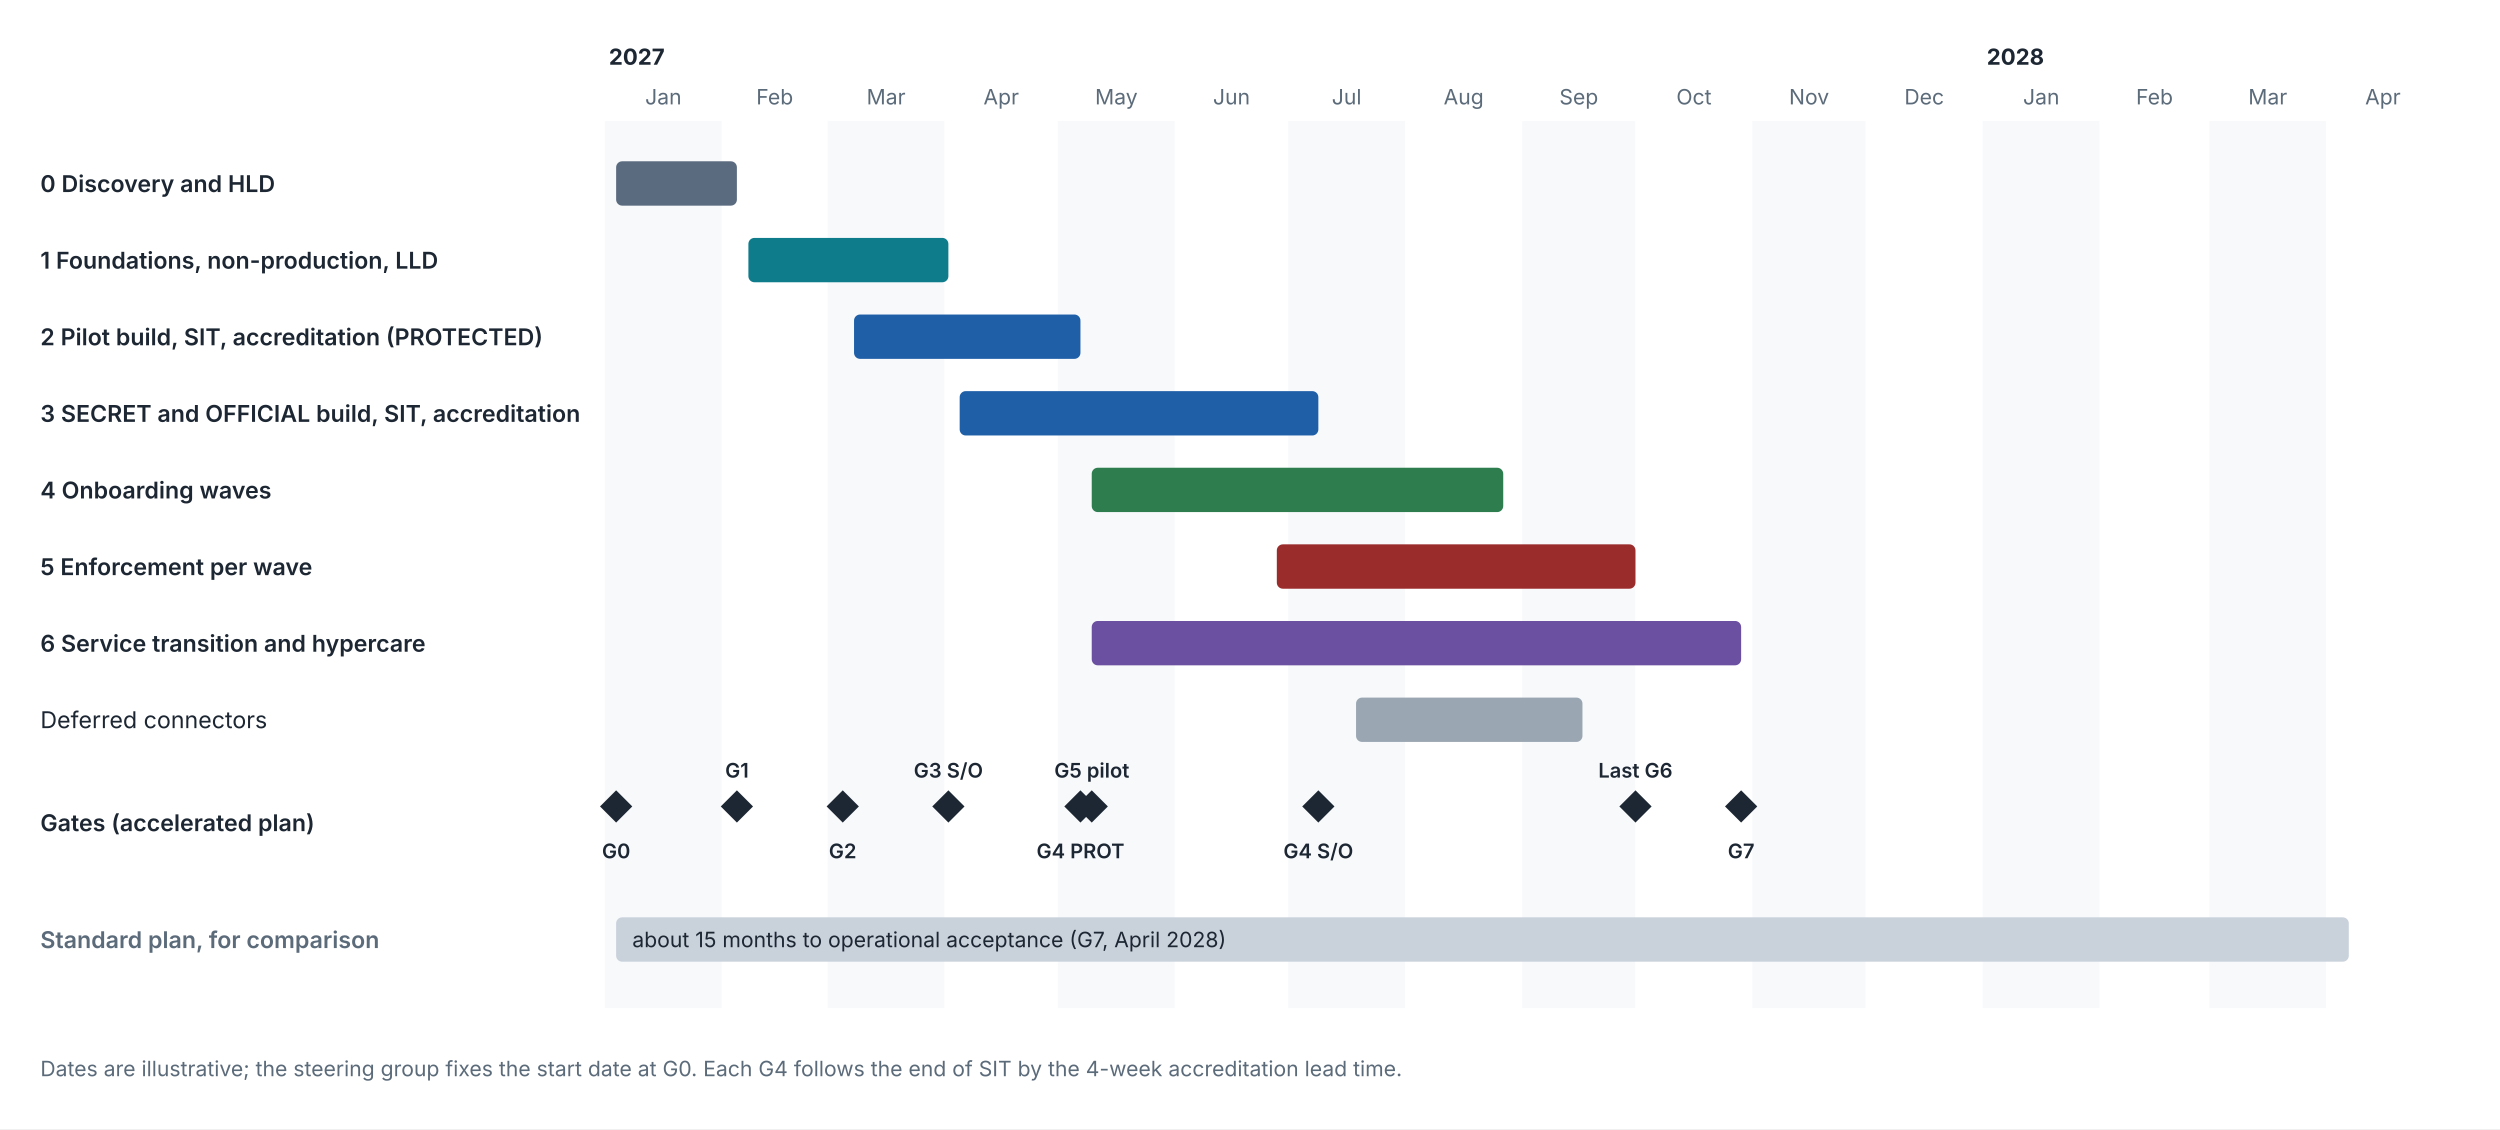
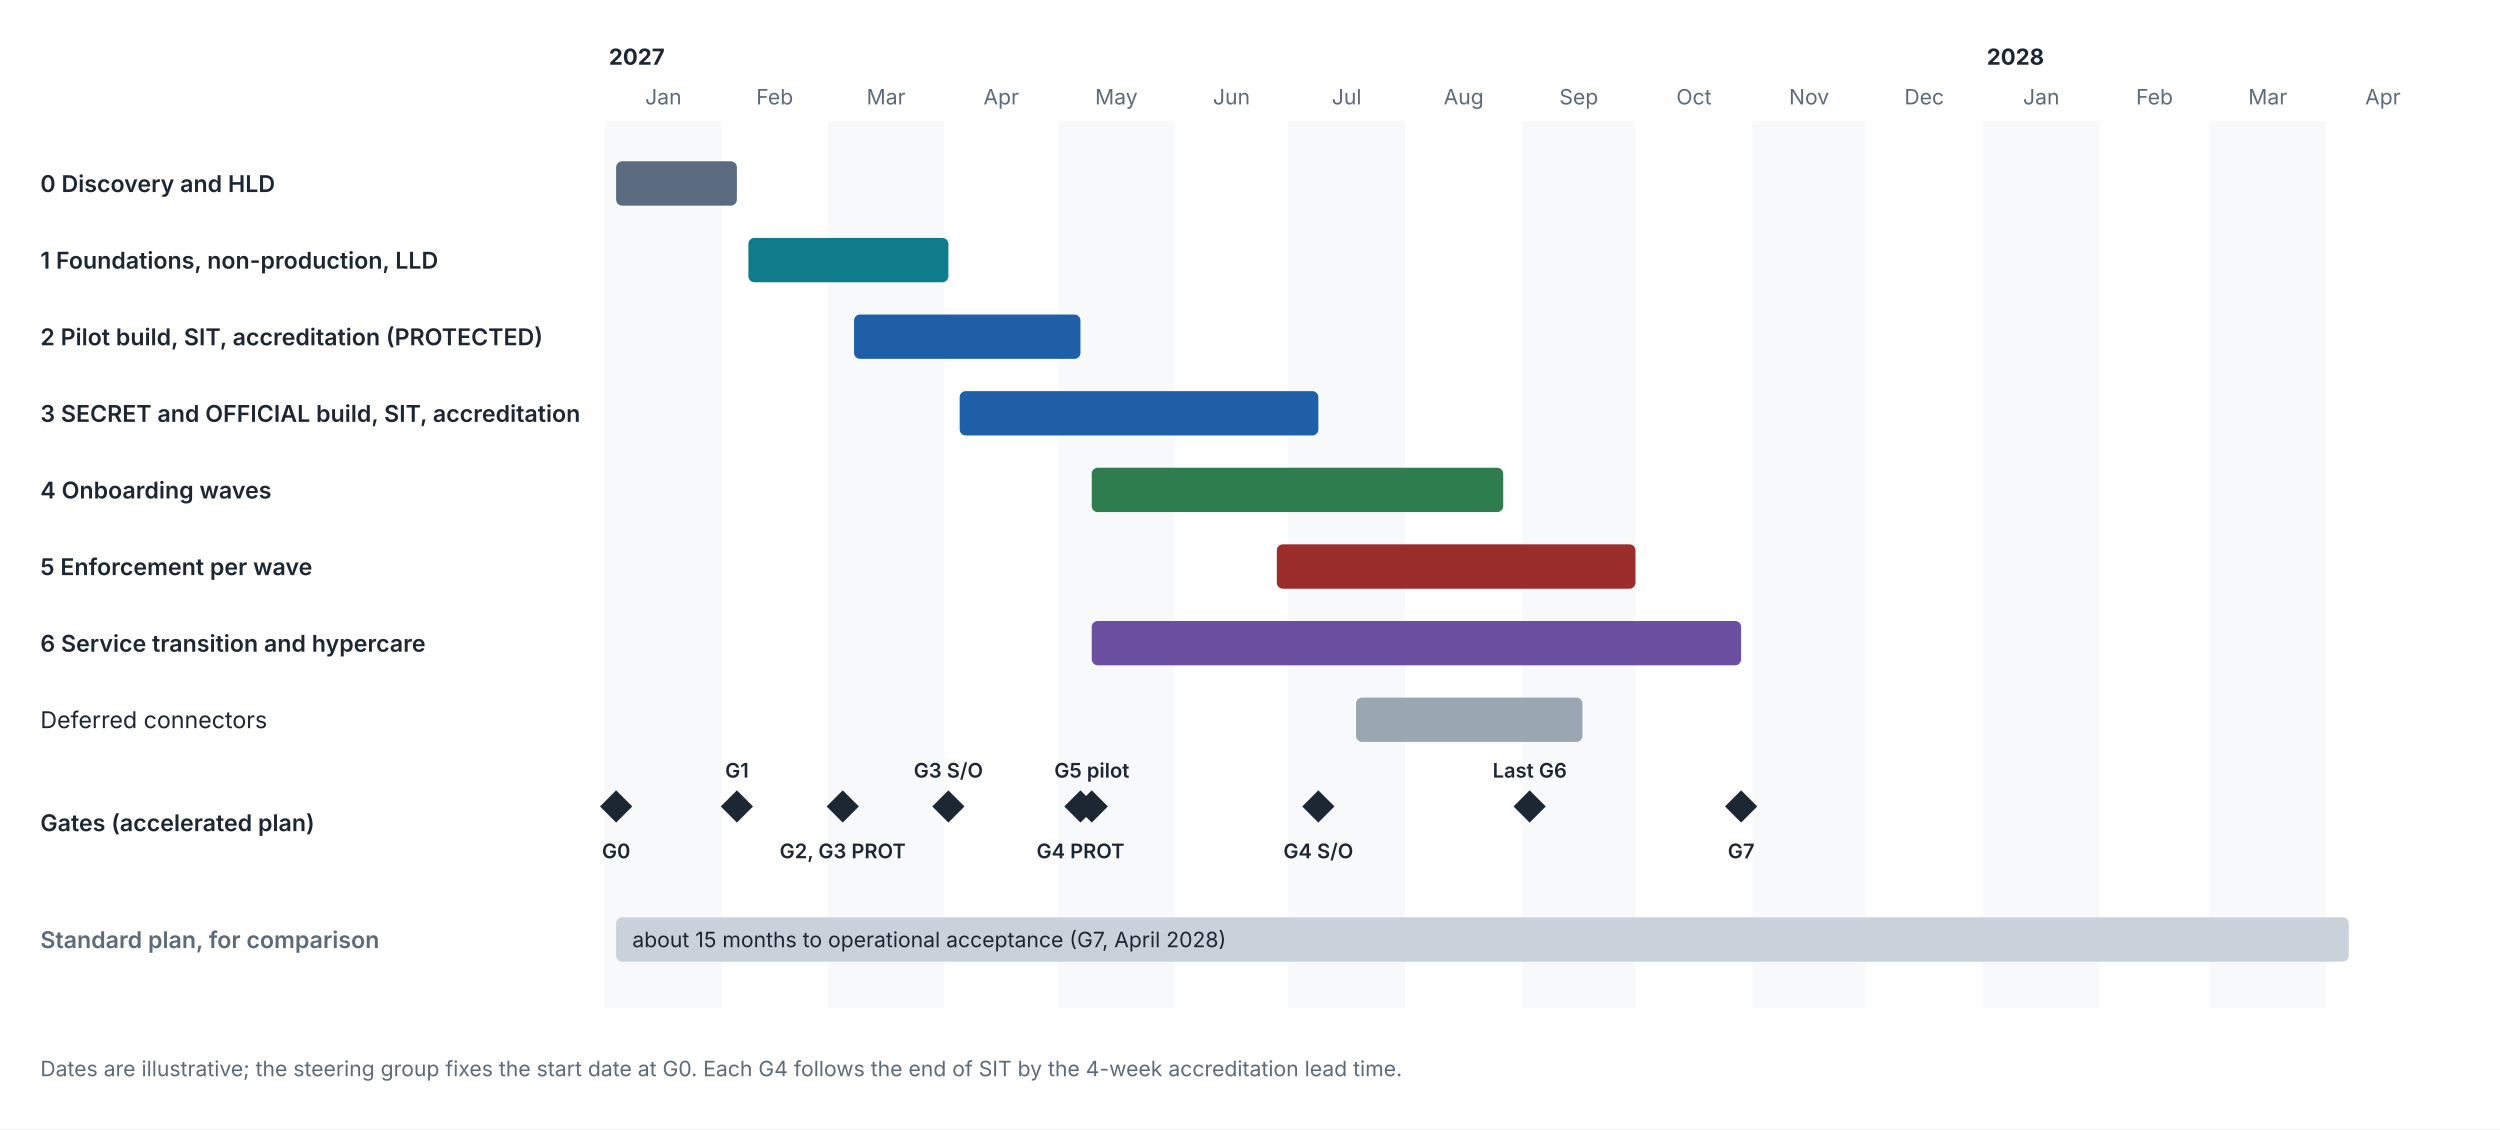
<svg xmlns="http://www.w3.org/2000/svg" width="1240" height="560" viewBox="0 0 1240 560" role="img" aria-label="Delivery schedule">
  <defs />
  <rect width="100%" height="100%" fill="#FFFFFF" />
  <rect x="300.0" y="60" width="58.0" height="440" fill="#F7F9FB" />
  <text x="329.023" y="48.0" font-family="Segoe UI, Inter, 'Helvetica Neue', Arial, sans-serif" font-size="10.5" font-weight="normal" fill="#5C6B7A" text-anchor="middle" dominant-baseline="middle">Jan</text>
  <text x="302.0" y="28.0" font-family="Segoe UI, Inter, 'Helvetica Neue', Arial, sans-serif" font-size="11" font-weight="bold" fill="#1D2733" text-anchor="start" dominant-baseline="middle">2027</text>
  <rect x="358.0" y="60" width="52.4" height="440" fill="#FFFFFF" />
  <text x="384.259" y="48.0" font-family="Segoe UI, Inter, 'Helvetica Neue', Arial, sans-serif" font-size="10.5" font-weight="normal" fill="#5C6B7A" text-anchor="middle" dominant-baseline="middle">Feb</text>
  <rect x="410.5" y="60" width="58.0" height="440" fill="#F7F9FB" />
  <text x="439.496" y="48.0" font-family="Segoe UI, Inter, 'Helvetica Neue', Arial, sans-serif" font-size="10.5" font-weight="normal" fill="#5C6B7A" text-anchor="middle" dominant-baseline="middle">Mar</text>
  <rect x="468.5" y="60" width="56.2" height="440" fill="#FFFFFF" />
  <text x="496.605" y="48.0" font-family="Segoe UI, Inter, 'Helvetica Neue', Arial, sans-serif" font-size="10.5" font-weight="normal" fill="#5C6B7A" text-anchor="middle" dominant-baseline="middle">Apr</text>
  <rect x="524.7" y="60" width="58.0" height="440" fill="#F7F9FB" />
  <text x="553.714" y="48.0" font-family="Segoe UI, Inter, 'Helvetica Neue', Arial, sans-serif" font-size="10.5" font-weight="normal" fill="#5C6B7A" text-anchor="middle" dominant-baseline="middle">May</text>
  <rect x="582.7" y="60" width="56.2" height="440" fill="#FFFFFF" />
  <text x="610.823" y="48.0" font-family="Segoe UI, Inter, 'Helvetica Neue', Arial, sans-serif" font-size="10.5" font-weight="normal" fill="#5C6B7A" text-anchor="middle" dominant-baseline="middle">Jun</text>
  <rect x="638.9" y="60" width="58.0" height="440" fill="#F7F9FB" />
  <text x="667.932" y="48.0" font-family="Segoe UI, Inter, 'Helvetica Neue', Arial, sans-serif" font-size="10.5" font-weight="normal" fill="#5C6B7A" text-anchor="middle" dominant-baseline="middle">Jul</text>
  <rect x="697.0" y="60" width="58.0" height="440" fill="#FFFFFF" />
  <text x="725.977" y="48.0" font-family="Segoe UI, Inter, 'Helvetica Neue', Arial, sans-serif" font-size="10.5" font-weight="normal" fill="#5C6B7A" text-anchor="middle" dominant-baseline="middle">Aug</text>
  <rect x="755.0" y="60" width="56.2" height="440" fill="#F7F9FB" />
  <text x="783.086" y="48.0" font-family="Segoe UI, Inter, 'Helvetica Neue', Arial, sans-serif" font-size="10.5" font-weight="normal" fill="#5C6B7A" text-anchor="middle" dominant-baseline="middle">Sep</text>
  <rect x="811.2" y="60" width="58.0" height="440" fill="#FFFFFF" />
  <text x="840.195" y="48.0" font-family="Segoe UI, Inter, 'Helvetica Neue', Arial, sans-serif" font-size="10.5" font-weight="normal" fill="#5C6B7A" text-anchor="middle" dominant-baseline="middle">Oct</text>
  <rect x="869.2" y="60" width="56.2" height="440" fill="#F7F9FB" />
  <text x="897.305" y="48.0" font-family="Segoe UI, Inter, 'Helvetica Neue', Arial, sans-serif" font-size="10.5" font-weight="normal" fill="#5C6B7A" text-anchor="middle" dominant-baseline="middle">Nov</text>
  <rect x="925.4" y="60" width="58.0" height="440" fill="#FFFFFF" />
  <text x="954.414" y="48.0" font-family="Segoe UI, Inter, 'Helvetica Neue', Arial, sans-serif" font-size="10.5" font-weight="normal" fill="#5C6B7A" text-anchor="middle" dominant-baseline="middle">Dec</text>
  <rect x="983.4" y="60" width="58.0" height="440" fill="#F7F9FB" />
  <text x="1012.459" y="48.0" font-family="Segoe UI, Inter, 'Helvetica Neue', Arial, sans-serif" font-size="10.5" font-weight="normal" fill="#5C6B7A" text-anchor="middle" dominant-baseline="middle">Jan</text>
  <text x="985.436" y="28.0" font-family="Segoe UI, Inter, 'Helvetica Neue', Arial, sans-serif" font-size="11" font-weight="bold" fill="#1D2733" text-anchor="start" dominant-baseline="middle">2028</text>
  <rect x="1041.5" y="60" width="54.3" height="440" fill="#FFFFFF" />
  <text x="1068.632" y="48.0" font-family="Segoe UI, Inter, 'Helvetica Neue', Arial, sans-serif" font-size="10.5" font-weight="normal" fill="#5C6B7A" text-anchor="middle" dominant-baseline="middle">Feb</text>
  <rect x="1095.8" y="60" width="58.0" height="440" fill="#F7F9FB" />
  <text x="1124.805" y="48.0" font-family="Segoe UI, Inter, 'Helvetica Neue', Arial, sans-serif" font-size="10.5" font-weight="normal" fill="#5C6B7A" text-anchor="middle" dominant-baseline="middle">Mar</text>
  <rect x="1153.8" y="60" width="56.2" height="440" fill="#FFFFFF" />
  <text x="1181.914" y="48.0" font-family="Segoe UI, Inter, 'Helvetica Neue', Arial, sans-serif" font-size="10.5" font-weight="normal" fill="#5C6B7A" text-anchor="middle" dominant-baseline="middle">Apr</text>
  <text x="20" y="91.0" font-family="Segoe UI, Inter, 'Helvetica Neue', Arial, sans-serif" font-size="11.5" font-weight="600" fill="#1D2733" text-anchor="start" dominant-baseline="middle">0  Discovery and HLD</text>
  <rect x="305.6" y="80" width="59.9" height="22" rx="3" fill="#5B6B7F" />
  <text x="20" y="129.0" font-family="Segoe UI, Inter, 'Helvetica Neue', Arial, sans-serif" font-size="11.5" font-weight="600" fill="#1D2733" text-anchor="start" dominant-baseline="middle">1  Foundations, non-production, LLD</text>
  <rect x="371.2" y="118" width="99.2" height="22" rx="3" fill="#0F7C8C" />
  <text x="20" y="167.0" font-family="Segoe UI, Inter, 'Helvetica Neue', Arial, sans-serif" font-size="11.5" font-weight="600" fill="#1D2733" text-anchor="start" dominant-baseline="middle">2  Pilot build, SIT, accreditation (PROTECTED)</text>
  <rect x="423.6" y="156" width="112.3" height="22" rx="3" fill="#1F5FA8" />
  <text x="20" y="205.0" font-family="Segoe UI, Inter, 'Helvetica Neue', Arial, sans-serif" font-size="11.5" font-weight="600" fill="#1D2733" text-anchor="start" dominant-baseline="middle">3  SECRET and OFFICIAL build, SIT, accreditation</text>
  <rect x="476.0" y="194" width="177.9" height="22" rx="3" fill="#1F5FA8" />
  <text x="20" y="243.0" font-family="Segoe UI, Inter, 'Helvetica Neue', Arial, sans-serif" font-size="11.5" font-weight="600" fill="#1D2733" text-anchor="start" dominant-baseline="middle">4  Onboarding waves</text>
  <rect x="541.5" y="232" width="204.1" height="22" rx="3" fill="#2E7D4F" />
  <text x="20" y="281.0" font-family="Segoe UI, Inter, 'Helvetica Neue', Arial, sans-serif" font-size="11.5" font-weight="600" fill="#1D2733" text-anchor="start" dominant-baseline="middle">5  Enforcement per wave</text>
  <rect x="633.3" y="270" width="177.9" height="22" rx="3" fill="#9B2C2C" />
  <text x="20" y="319.0" font-family="Segoe UI, Inter, 'Helvetica Neue', Arial, sans-serif" font-size="11.5" font-weight="600" fill="#1D2733" text-anchor="start" dominant-baseline="middle">6  Service transition and hypercare</text>
  <rect x="541.5" y="308" width="322.1" height="22" rx="3" fill="#6B4FA0" />
  <text x="20" y="357.0" font-family="Segoe UI, Inter, 'Helvetica Neue', Arial, sans-serif" font-size="11.5" font-weight="normal" fill="#1D2733" text-anchor="start" dominant-baseline="middle">   Deferred connectors</text>
  <rect x="672.6" y="346" width="112.3" height="22" rx="3" fill="#9AA6B2" />
  <text x="20" y="408.0" font-family="Segoe UI, Inter, 'Helvetica Neue', Arial, sans-serif" font-size="11.5" font-weight="600" fill="#1D2733" text-anchor="start" dominant-baseline="middle">Gates (accelerated plan)</text>
  <path d="M305.6,392 l8,8 l-8,8 l-8,-8 z" fill="#1D2733" />
  <text x="305.617" y="422.0" font-family="Segoe UI, Inter, 'Helvetica Neue', Arial, sans-serif" font-size="10" font-weight="600" fill="#1D2733" text-anchor="middle" dominant-baseline="middle">G0</text>
  <path d="M365.5,392 l8,8 l-8,8 l-8,-8 z" fill="#1D2733" />
  <text x="365.535" y="382.0" font-family="Segoe UI, Inter, 'Helvetica Neue', Arial, sans-serif" font-size="10" font-weight="600" fill="#1D2733" text-anchor="middle" dominant-baseline="middle">G1</text>
  <path d="M418.0,392 l8,8 l-8,8 l-8,-8 z" fill="#1D2733" />
-   <text x="417.963" y="422.0" font-family="Segoe UI, Inter, 'Helvetica Neue', Arial, sans-serif" font-size="10" font-weight="600" fill="#1D2733" text-anchor="middle" dominant-baseline="middle">G2</text>
+   <text x="417.963" y="422.0" font-family="Segoe UI, Inter, 'Helvetica Neue', Arial, sans-serif" font-size="10" font-weight="600" fill="#1D2733" text-anchor="middle" dominant-baseline="middle">G2, G3 PROT</text>
  <path d="M470.4,392 l8,8 l-8,8 l-8,-8 z" fill="#1D2733" />
  <text x="470.391" y="382.0" font-family="Segoe UI, Inter, 'Helvetica Neue', Arial, sans-serif" font-size="10" font-weight="600" fill="#1D2733" text-anchor="middle" dominant-baseline="middle">G3 S/O</text>
  <path d="M535.9,392 l8,8 l-8,8 l-8,-8 z" fill="#1D2733" />
  <text x="535.926" y="422.0" font-family="Segoe UI, Inter, 'Helvetica Neue', Arial, sans-serif" font-size="10" font-weight="600" fill="#1D2733" text-anchor="middle" dominant-baseline="middle">G4 PROT</text>
  <path d="M541.5,392 l8,8 l-8,8 l-8,-8 z" fill="#1D2733" />
  <text x="541.543" y="382.0" font-family="Segoe UI, Inter, 'Helvetica Neue', Arial, sans-serif" font-size="10" font-weight="600" fill="#1D2733" text-anchor="middle" dominant-baseline="middle">G5 pilot</text>
  <path d="M653.9,392 l8,8 l-8,8 l-8,-8 z" fill="#1D2733" />
  <text x="653.889" y="422.0" font-family="Segoe UI, Inter, 'Helvetica Neue', Arial, sans-serif" font-size="10" font-weight="600" fill="#1D2733" text-anchor="middle" dominant-baseline="middle">G4 S/O</text>
-   <path d="M811.2,392 l8,8 l-8,8 l-8,-8 z" fill="#1D2733" />
-   <text x="811.173" y="382.0" font-family="Segoe UI, Inter, 'Helvetica Neue', Arial, sans-serif" font-size="10" font-weight="600" fill="#1D2733" text-anchor="middle" dominant-baseline="middle">Last G6</text>
+   <path d="M758.7,392 l8,8 l-8,8 l-8,-8 z" fill="#1D2733" />
+   <text x="758.745" y="382.0" font-family="Segoe UI, Inter, 'Helvetica Neue', Arial, sans-serif" font-size="10" font-weight="600" fill="#1D2733" text-anchor="middle" dominant-baseline="middle">Last G6</text>
  <path d="M863.6,392 l8,8 l-8,8 l-8,-8 z" fill="#1D2733" />
  <text x="863.601" y="422.0" font-family="Segoe UI, Inter, 'Helvetica Neue', Arial, sans-serif" font-size="10" font-weight="600" fill="#1D2733" text-anchor="middle" dominant-baseline="middle">G7</text>
  <text x="20" y="466.0" font-family="Segoe UI, Inter, 'Helvetica Neue', Arial, sans-serif" font-size="11.5" font-weight="600" fill="#5C6B7A" text-anchor="start" dominant-baseline="middle">Standard plan, for comparison</text>
  <rect x="305.6" y="455" width="859.4" height="22" rx="3" fill="#C9D1DB" />
  <text x="313.617" y="466.0" font-family="Segoe UI, Inter, 'Helvetica Neue', Arial, sans-serif" font-size="10.5" font-weight="normal" fill="#1D2733" text-anchor="start" dominant-baseline="middle">about 15 months to operational acceptance (G7, April 2028)</text>
  <text x="20" y="530.0" font-family="Segoe UI, Inter, 'Helvetica Neue', Arial, sans-serif" font-size="10.5" font-weight="normal" fill="#5C6B7A" text-anchor="start" dominant-baseline="middle">Dates are illustrative; the steering group fixes the start date at G0. Each G4 follows the end of SIT by the 4-week accreditation lead time.</text>
</svg>
